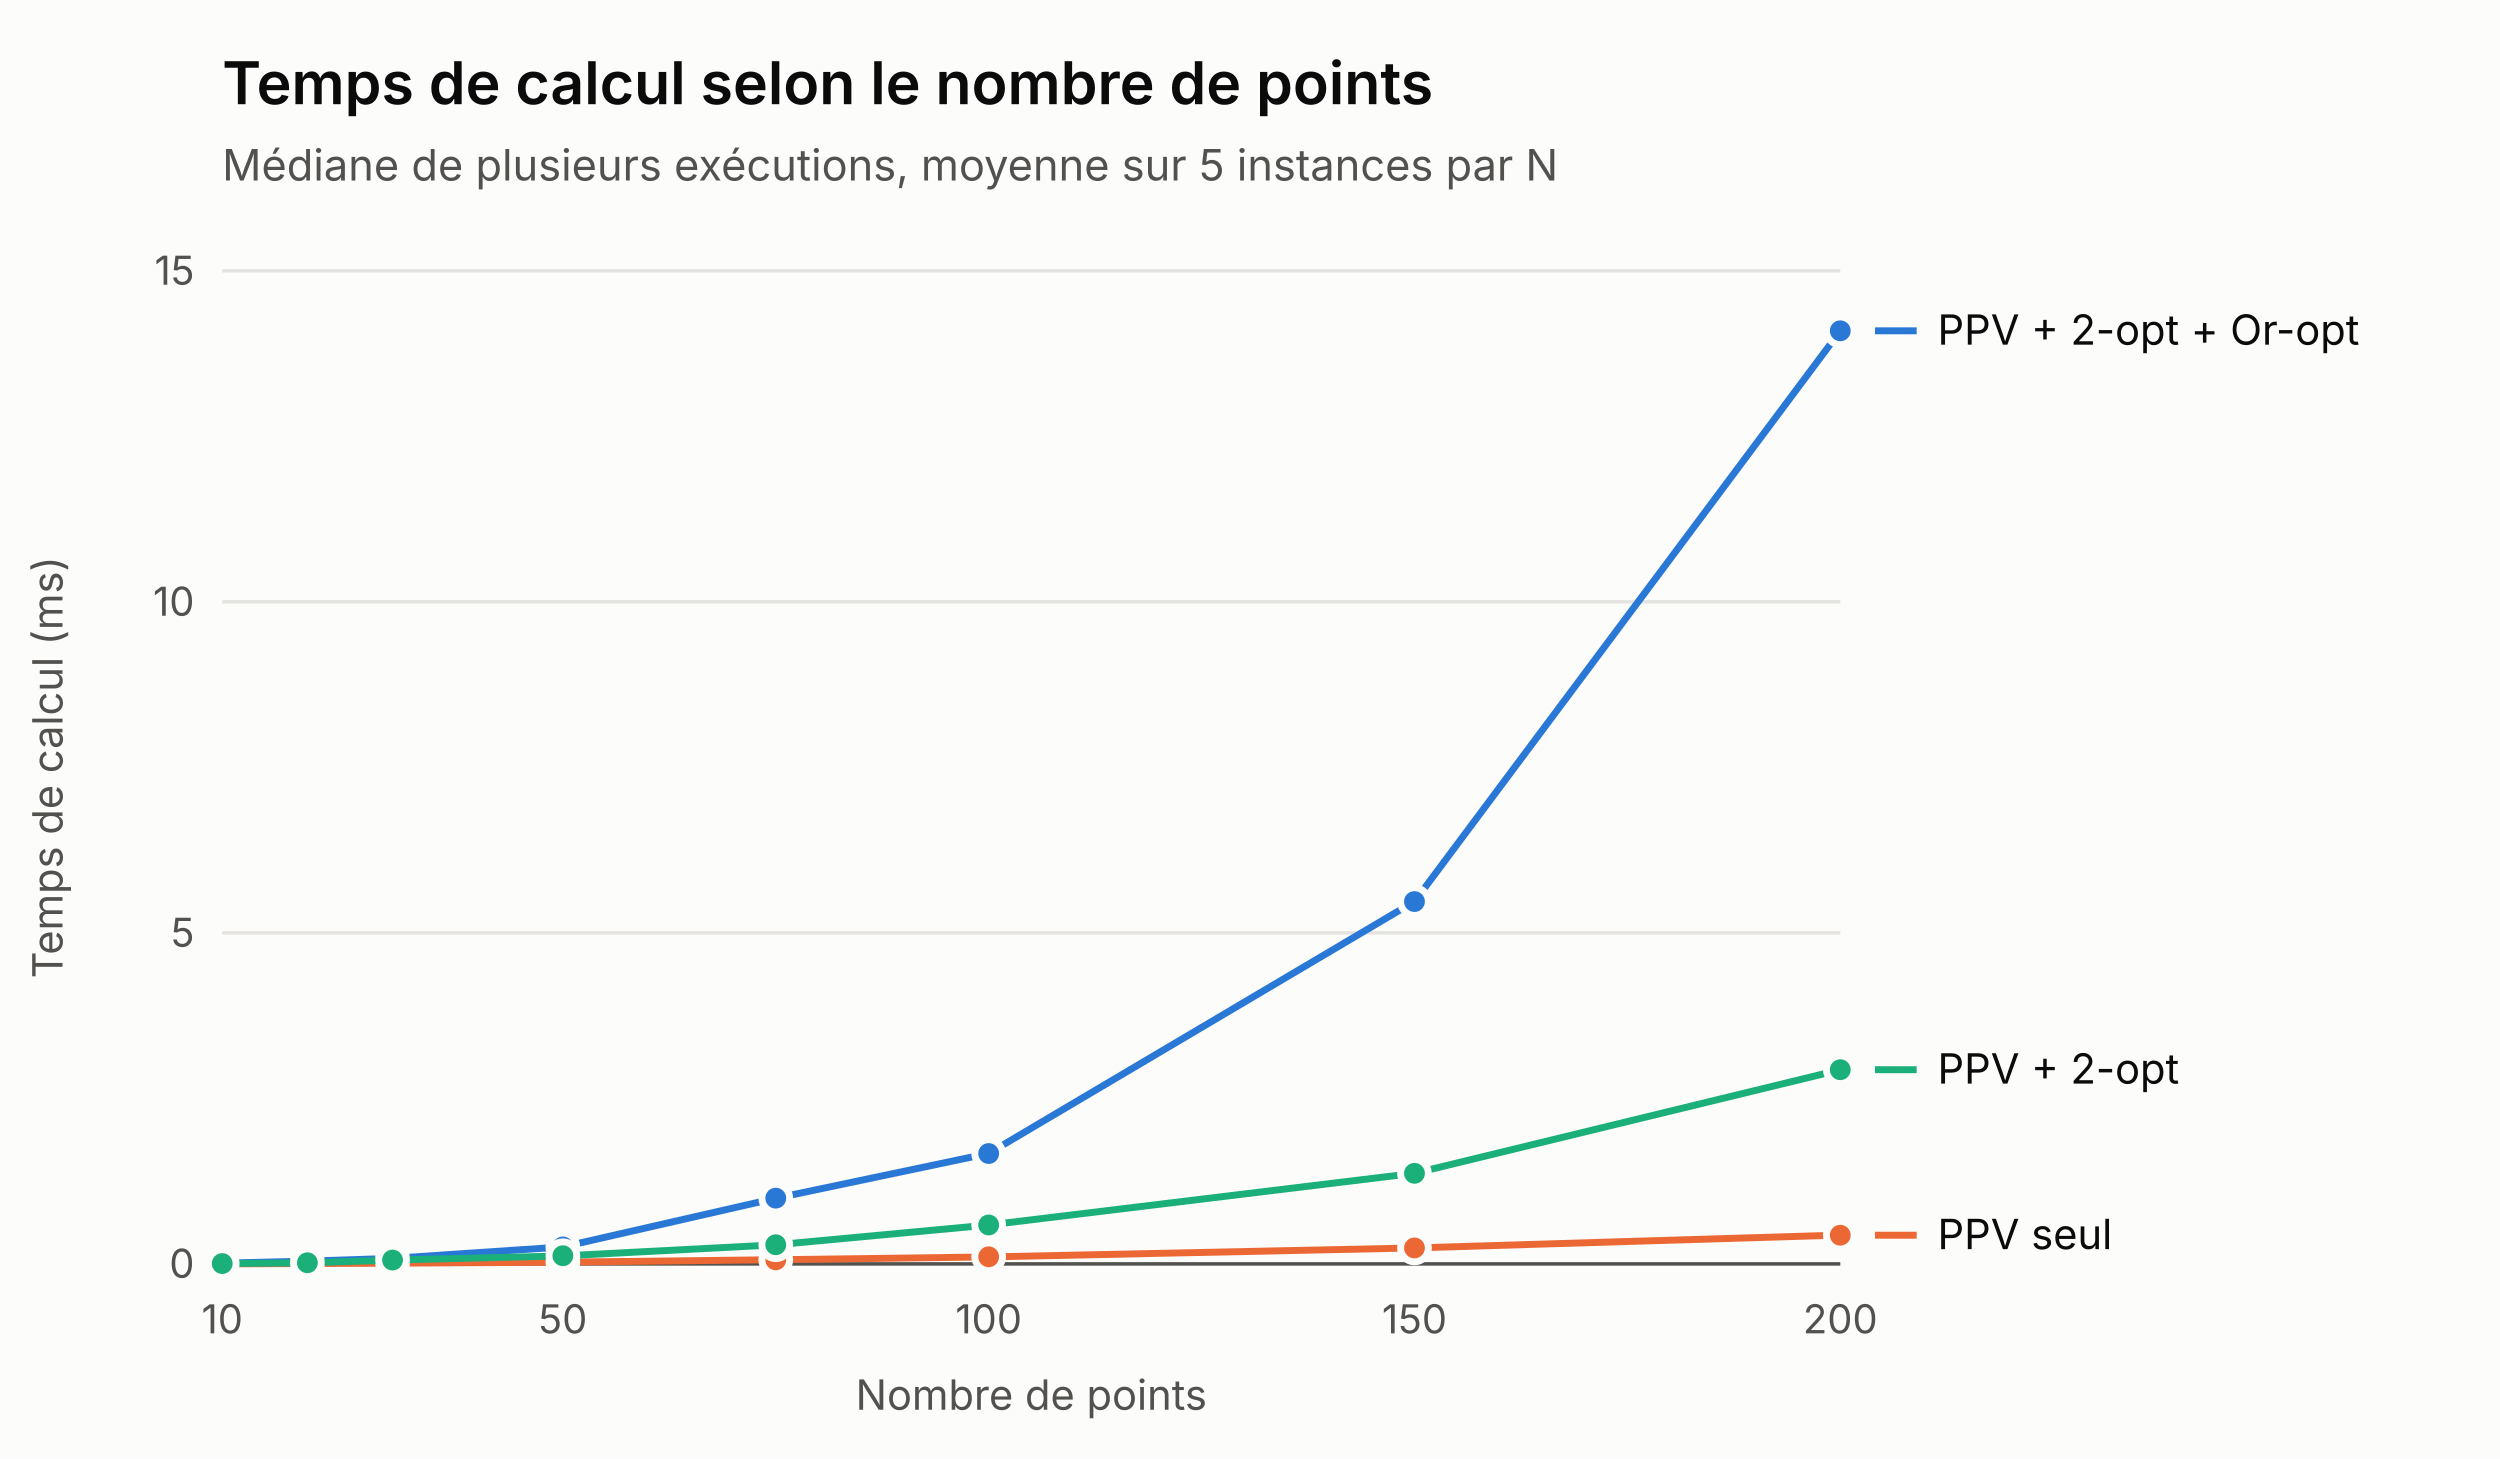
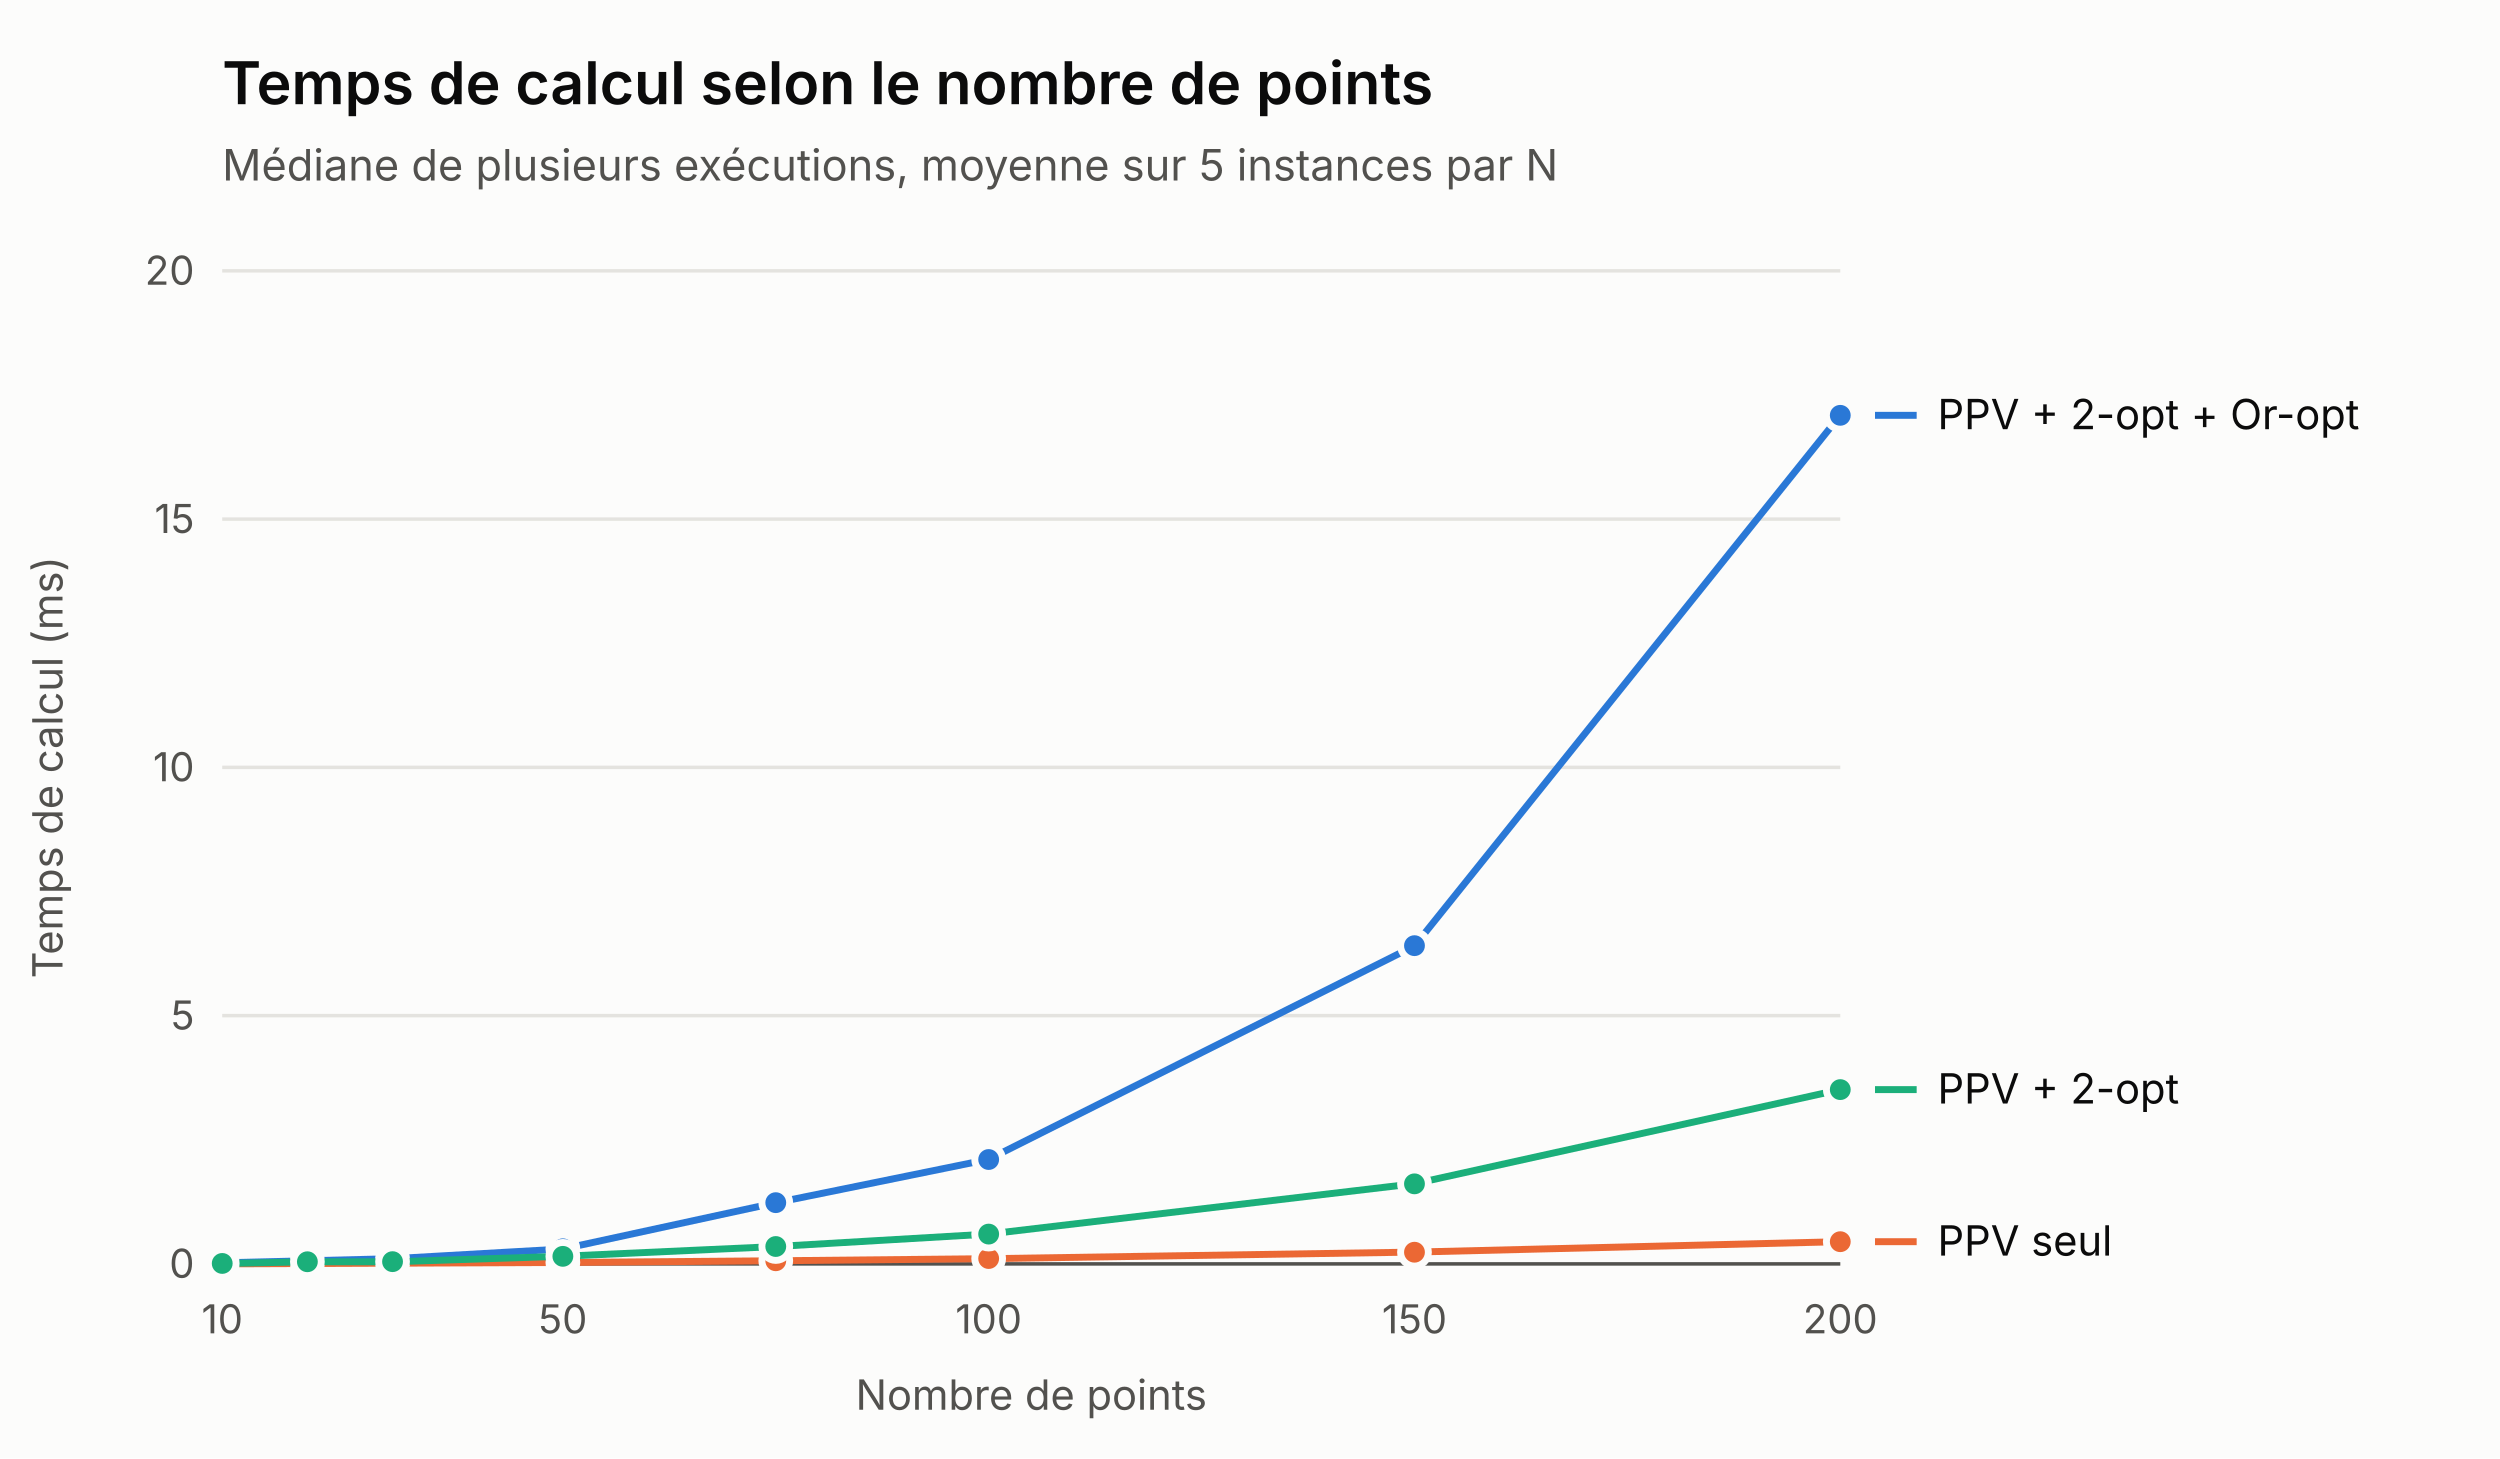
<svg xmlns="http://www.w3.org/2000/svg" viewBox="0 0 720 420" width="720" height="420" font-family="Inter, system-ui, sans-serif">
  <rect width="720" height="420" fill="#fcfcfb" />
  <text x="64" y="30" font-size="17" font-weight="600" fill="#0b0b0b">Temps de calcul selon le nombre de points</text>
  <text x="64" y="52" font-size="12.5" fill="#52514e">Médiane de plusieurs exécutions, moyenne sur 5 instances par N</text>
  <line x1="64" x2="530" y1="364" y2="364" stroke="#e4e3df" stroke-width="1" />
  <text x="56" y="368" font-size="11.5" text-anchor="end" fill="#52514e">0</text>
-   <line x1="64" x2="530" y1="268.667" y2="268.667" stroke="#e4e3df" stroke-width="1" />
-   <text x="56" y="272.667" font-size="11.5" text-anchor="end" fill="#52514e">5</text>
-   <line x1="64" x2="530" y1="173.333" y2="173.333" stroke="#e4e3df" stroke-width="1" />
-   <text x="56" y="177.333" font-size="11.5" text-anchor="end" fill="#52514e">10</text>
+   <line x1="64" x2="530" y1="292.5" y2="292.5" stroke="#e4e3df" stroke-width="1" />
+   <text x="56" y="296.5" font-size="11.5" text-anchor="end" fill="#52514e">5</text>
+   <line x1="64" x2="530" y1="221" y2="221" stroke="#e4e3df" stroke-width="1" />
+   <text x="56" y="225" font-size="11.5" text-anchor="end" fill="#52514e">10</text>
+   <line x1="64" x2="530" y1="149.5" y2="149.5" stroke="#e4e3df" stroke-width="1" />
+   <text x="56" y="153.5" font-size="11.5" text-anchor="end" fill="#52514e">15</text>
  <line x1="64" x2="530" y1="78" y2="78" stroke="#e4e3df" stroke-width="1" />
-   <text x="56" y="82" font-size="11.5" text-anchor="end" fill="#52514e">15</text>
+   <text x="56" y="82" font-size="11.5" text-anchor="end" fill="#52514e">20</text>
  <text x="64" y="384" font-size="11.5" text-anchor="middle" fill="#52514e">10</text>
  <text x="162.105" y="384" font-size="11.5" text-anchor="middle" fill="#52514e">50</text>
  <text x="284.737" y="384" font-size="11.5" text-anchor="middle" fill="#52514e">100</text>
  <text x="407.368" y="384" font-size="11.5" text-anchor="middle" fill="#52514e">150</text>
  <text x="530" y="384" font-size="11.5" text-anchor="middle" fill="#52514e">200</text>
  <line x1="64" x2="530" y1="364" y2="364" stroke="#52514e" stroke-width="1" />
  <text x="297" y="406" font-size="12" text-anchor="middle" fill="#52514e">Nombre de points</text>
  <text transform="translate(18 221) rotate(-90)" font-size="12" text-anchor="middle" fill="#52514e">Temps de calcul (ms)</text>
-   <path d="M64.0,363.8 L88.5,363.2 L113.1,362.4 L162.1,359.1 L223.4,345.1 L284.7,332.2 L407.4,259.6 L530.0,95.3" fill="none" stroke="#2a78d6" stroke-width="2" stroke-linejoin="round" stroke-linecap="round" />
-   <circle cx="64" cy="363.847" r="4" fill="#2a78d6" stroke="#fcfcfb" stroke-width="2" />
-   <circle cx="88.526" cy="363.218" r="4" fill="#2a78d6" stroke="#fcfcfb" stroke-width="2" />
-   <circle cx="113.053" cy="362.437" r="4" fill="#2a78d6" stroke="#fcfcfb" stroke-width="2" />
-   <circle cx="162.105" cy="359.119" r="4" fill="#2a78d6" stroke="#fcfcfb" stroke-width="2" />
-   <circle cx="223.421" cy="345.067" r="4" fill="#2a78d6" stroke="#fcfcfb" stroke-width="2" />
-   <circle cx="284.737" cy="332.216" r="4" fill="#2a78d6" stroke="#fcfcfb" stroke-width="2" />
-   <circle cx="407.368" cy="259.648" r="4" fill="#2a78d6" stroke="#fcfcfb" stroke-width="2" />
-   <circle cx="530" cy="95.274" r="4" fill="#2a78d6" stroke="#fcfcfb" stroke-width="2" />
-   <path d="M64.0,364.0 L88.5,363.9 L113.1,363.8 L162.1,363.5 L223.4,362.8 L284.7,362.0 L407.4,359.4 L530.0,355.7" fill="none" stroke="#eb6834" stroke-width="2" stroke-linejoin="round" stroke-linecap="round" />
-   <circle cx="64" cy="363.962" r="4" fill="#eb6834" stroke="#fcfcfb" stroke-width="2" />
-   <circle cx="88.526" cy="363.886" r="4" fill="#eb6834" stroke="#fcfcfb" stroke-width="2" />
-   <circle cx="113.053" cy="363.771" r="4" fill="#eb6834" stroke="#fcfcfb" stroke-width="2" />
-   <circle cx="162.105" cy="363.466" r="4" fill="#eb6834" stroke="#fcfcfb" stroke-width="2" />
-   <circle cx="223.421" cy="362.837" r="4" fill="#eb6834" stroke="#fcfcfb" stroke-width="2" />
-   <circle cx="284.737" cy="361.96" r="4" fill="#eb6834" stroke="#fcfcfb" stroke-width="2" />
-   <circle cx="407.368" cy="359.405" r="4" fill="#eb6834" stroke="#fcfcfb" stroke-width="2" />
-   <circle cx="530" cy="355.744" r="4" fill="#eb6834" stroke="#fcfcfb" stroke-width="2" />
-   <path d="M64.0,363.9 L88.5,363.7 L113.1,362.9 L162.1,361.7 L223.4,358.5 L284.7,352.8 L407.4,337.9 L530.0,308.1" fill="none" stroke="#1baf7a" stroke-width="2" stroke-linejoin="round" stroke-linecap="round" />
-   <circle cx="64" cy="363.905" r="4" fill="#1baf7a" stroke="#fcfcfb" stroke-width="2" />
-   <circle cx="88.526" cy="363.676" r="4" fill="#1baf7a" stroke="#fcfcfb" stroke-width="2" />
-   <circle cx="113.053" cy="362.894" r="4" fill="#1baf7a" stroke="#fcfcfb" stroke-width="2" />
-   <circle cx="162.105" cy="361.655" r="4" fill="#1baf7a" stroke="#fcfcfb" stroke-width="2" />
-   <circle cx="223.421" cy="358.49" r="4" fill="#1baf7a" stroke="#fcfcfb" stroke-width="2" />
-   <circle cx="284.737" cy="352.789" r="4" fill="#1baf7a" stroke="#fcfcfb" stroke-width="2" />
-   <circle cx="407.368" cy="337.917" r="4" fill="#1baf7a" stroke="#fcfcfb" stroke-width="2" />
-   <circle cx="530" cy="308.077" r="4" fill="#1baf7a" stroke="#fcfcfb" stroke-width="2" />
-   <line x1="540" x2="552" y1="95.274" y2="95.274" stroke="#2a78d6" stroke-width="2" />
-   <text x="558" y="99.274" font-size="12" fill="#0b0b0b">PPV + 2-opt + Or-opt</text>
-   <line x1="540" x2="552" y1="308.077" y2="308.077" stroke="#1baf7a" stroke-width="2" />
-   <text x="558" y="312.077" font-size="12" fill="#0b0b0b">PPV + 2-opt</text>
-   <line x1="540" x2="552" y1="355.744" y2="355.744" stroke="#eb6834" stroke-width="2" />
-   <text x="558" y="359.744" font-size="12" fill="#0b0b0b">PPV seul</text>
+   <path d="M64.0,363.7 L88.5,363.1 L113.1,362.5 L162.1,359.7 L223.4,346.4 L284.7,333.9 L407.4,272.4 L530.0,119.6" fill="none" stroke="#2a78d6" stroke-width="2" stroke-linejoin="round" stroke-linecap="round" />
+   <circle cx="64" cy="363.743" r="4" fill="#2a78d6" stroke="#fcfcfb" stroke-width="2" />
+   <circle cx="88.526" cy="363.142" r="4" fill="#2a78d6" stroke="#fcfcfb" stroke-width="2" />
+   <circle cx="113.053" cy="362.498" r="4" fill="#2a78d6" stroke="#fcfcfb" stroke-width="2" />
+   <circle cx="162.105" cy="359.653" r="4" fill="#2a78d6" stroke="#fcfcfb" stroke-width="2" />
+   <circle cx="223.421" cy="346.368" r="4" fill="#2a78d6" stroke="#fcfcfb" stroke-width="2" />
+   <circle cx="284.737" cy="333.941" r="4" fill="#2a78d6" stroke="#fcfcfb" stroke-width="2" />
+   <circle cx="407.368" cy="272.351" r="4" fill="#2a78d6" stroke="#fcfcfb" stroke-width="2" />
+   <circle cx="530" cy="119.613" r="4" fill="#2a78d6" stroke="#fcfcfb" stroke-width="2" />
+   <path d="M64.0,364.0 L88.5,363.9 L113.1,363.8 L162.1,363.6 L223.4,363.1 L284.7,362.5 L407.4,360.6 L530.0,357.6" fill="none" stroke="#eb6834" stroke-width="2" stroke-linejoin="round" stroke-linecap="round" />
+   <circle cx="64" cy="363.957" r="4" fill="#eb6834" stroke="#fcfcfb" stroke-width="2" />
+   <circle cx="88.526" cy="363.914" r="4" fill="#eb6834" stroke="#fcfcfb" stroke-width="2" />
+   <circle cx="113.053" cy="363.814" r="4" fill="#eb6834" stroke="#fcfcfb" stroke-width="2" />
+   <circle cx="162.105" cy="363.6" r="4" fill="#eb6834" stroke="#fcfcfb" stroke-width="2" />
+   <circle cx="223.421" cy="363.099" r="4" fill="#eb6834" stroke="#fcfcfb" stroke-width="2" />
+   <circle cx="284.737" cy="362.456" r="4" fill="#eb6834" stroke="#fcfcfb" stroke-width="2" />
+   <circle cx="407.368" cy="360.639" r="4" fill="#eb6834" stroke="#fcfcfb" stroke-width="2" />
+   <circle cx="530" cy="357.608" r="4" fill="#eb6834" stroke="#fcfcfb" stroke-width="2" />
+   <path d="M64.0,363.9 L88.5,363.4 L113.1,363.4 L162.1,361.8 L223.4,359.0 L284.7,355.4 L407.4,340.9 L530.0,313.8" fill="none" stroke="#1baf7a" stroke-width="2" stroke-linejoin="round" stroke-linecap="round" />
+   <circle cx="64" cy="363.871" r="4" fill="#1baf7a" stroke="#fcfcfb" stroke-width="2" />
+   <circle cx="88.526" cy="363.385" r="4" fill="#1baf7a" stroke="#fcfcfb" stroke-width="2" />
+   <circle cx="113.053" cy="363.356" r="4" fill="#1baf7a" stroke="#fcfcfb" stroke-width="2" />
+   <circle cx="162.105" cy="361.826" r="4" fill="#1baf7a" stroke="#fcfcfb" stroke-width="2" />
+   <circle cx="223.421" cy="358.995" r="4" fill="#1baf7a" stroke="#fcfcfb" stroke-width="2" />
+   <circle cx="284.737" cy="355.42" r="4" fill="#1baf7a" stroke="#fcfcfb" stroke-width="2" />
+   <circle cx="407.368" cy="340.948" r="4" fill="#1baf7a" stroke="#fcfcfb" stroke-width="2" />
+   <circle cx="530" cy="313.807" r="4" fill="#1baf7a" stroke="#fcfcfb" stroke-width="2" />
+   <line x1="540" x2="552" y1="119.613" y2="119.613" stroke="#2a78d6" stroke-width="2" />
+   <text x="558" y="123.613" font-size="12" fill="#0b0b0b">PPV + 2-opt + Or-opt</text>
+   <line x1="540" x2="552" y1="313.807" y2="313.807" stroke="#1baf7a" stroke-width="2" />
+   <text x="558" y="317.807" font-size="12" fill="#0b0b0b">PPV + 2-opt</text>
+   <line x1="540" x2="552" y1="357.608" y2="357.608" stroke="#eb6834" stroke-width="2" />
+   <text x="558" y="361.608" font-size="12" fill="#0b0b0b">PPV seul</text>
</svg>
